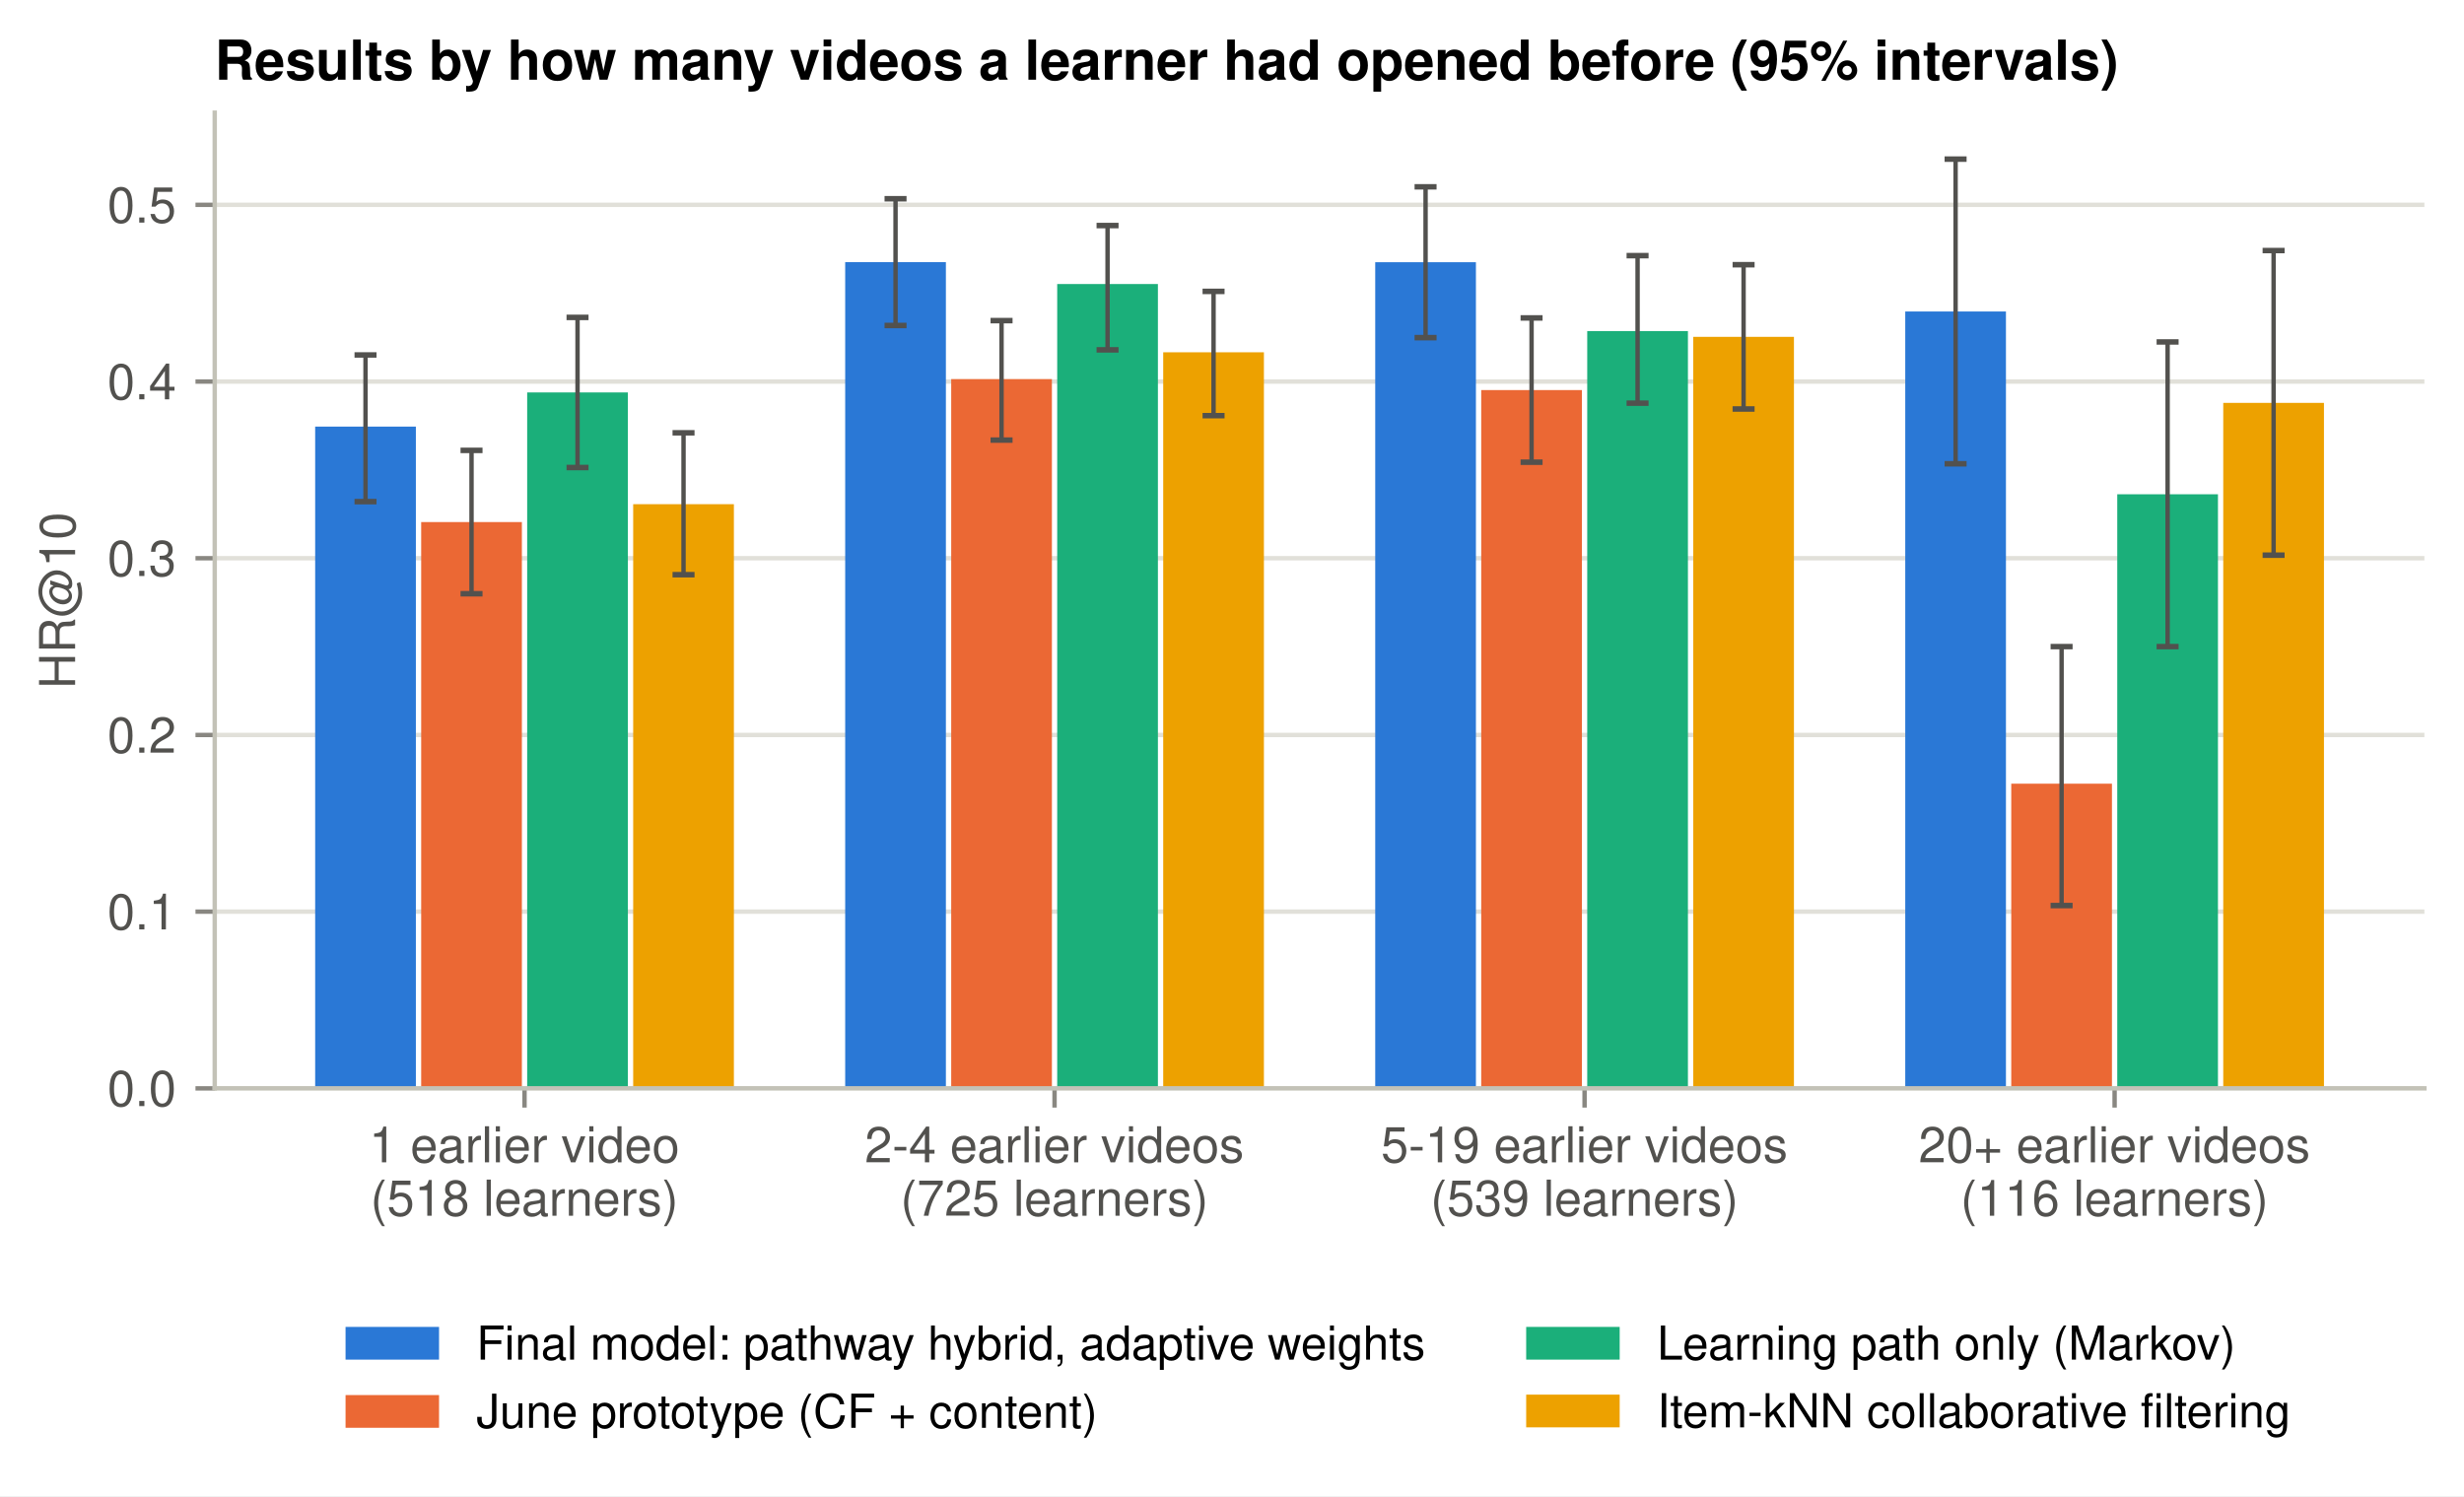
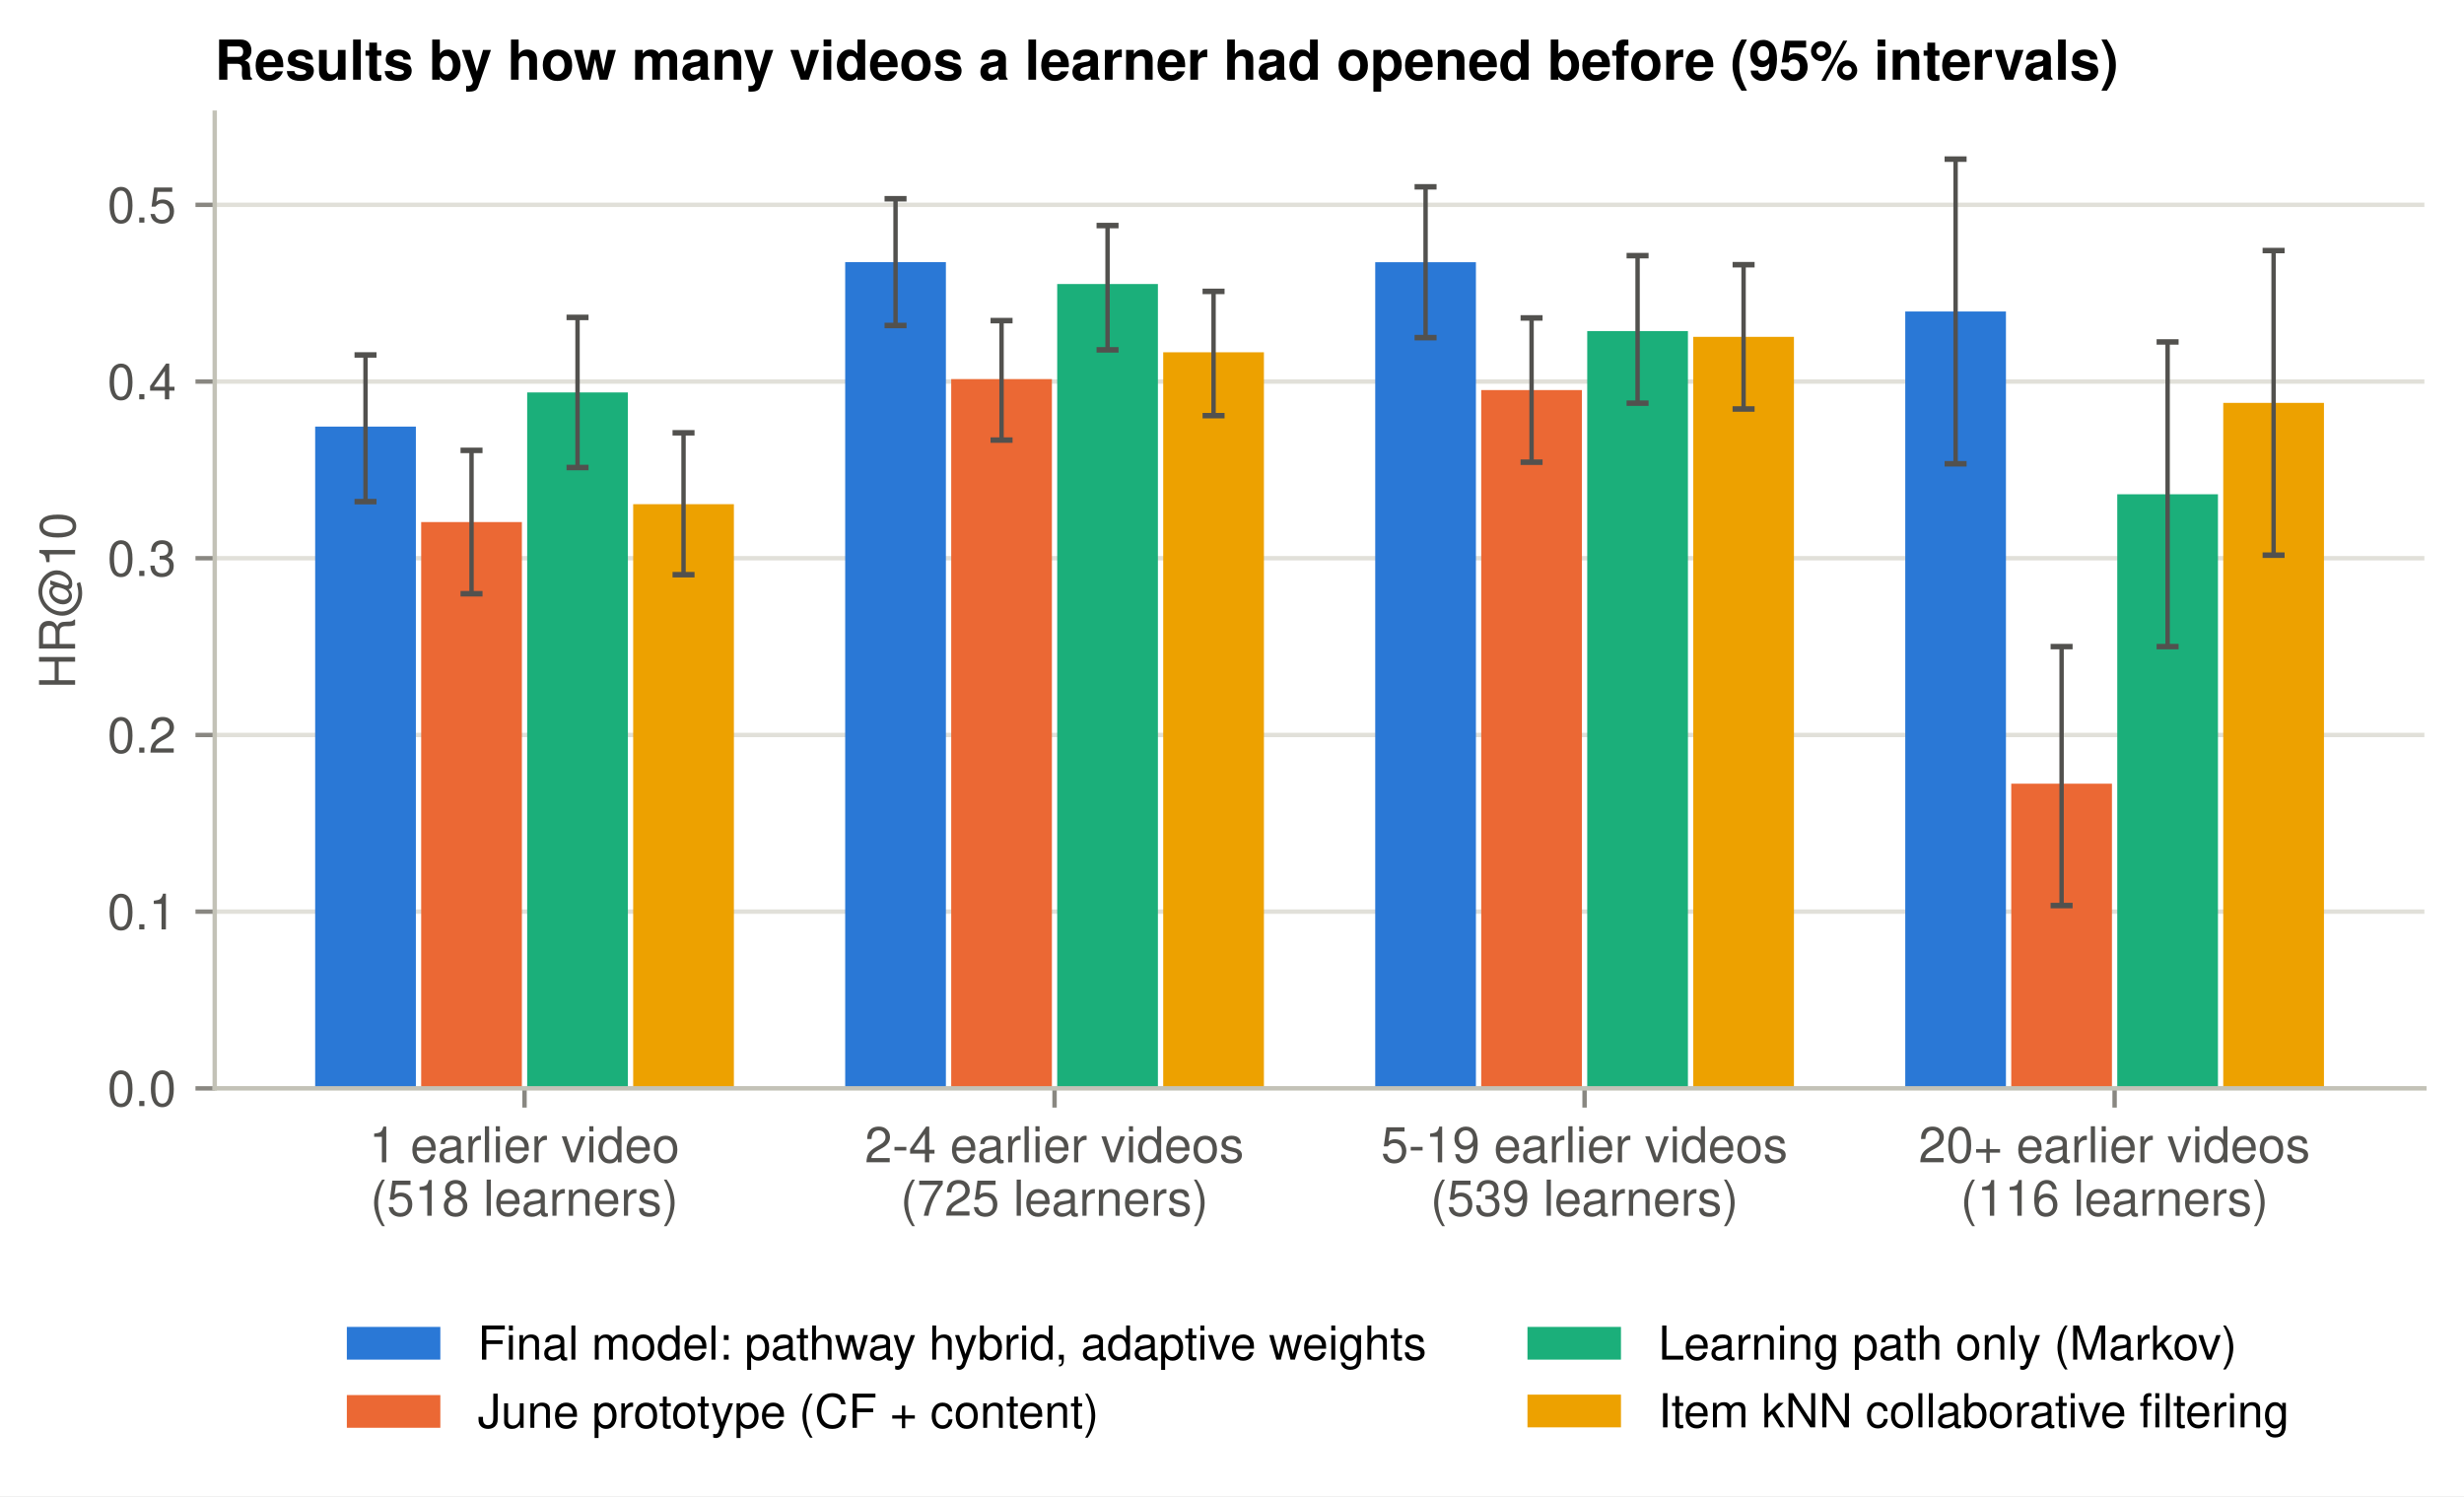
<svg xmlns="http://www.w3.org/2000/svg" xmlns:xlink="http://www.w3.org/1999/xlink" width="448.002pt" height="272.044pt" viewBox="0 0 448.002 272.044" version="1.1">
  <defs>
    <style type="text/css">*{stroke-linejoin: round; stroke-linecap: butt}</style>
  </defs>
  <g id="figure_1">
    <g id="patch_1">
      <path d="M 0 272.044  L 448.002 272.044  L 448.002 0  L 0 0  z " style="fill: #ffffff" />
    </g>
    <g id="axes_1">
      <g id="patch_2">
        <path d="M 39.042 197.899  L 440.802 197.899  L 440.802 20.491  L 39.042 20.491  z " style="fill: #ffffff" />
      </g>
      <g id="matplotlib.axis_1">
        <g id="xtick_1">
          <g id="line2d_1">
            <defs>
              <path id="m954afa2de4" d="M 0 0  L 0 3.5  " style="stroke: #898781; stroke-width: 0.8" />
            </defs>
            <g>
              <use xlink:href="#m954afa2de4" x="95.369" y="197.899" style="fill: #898781; stroke: #898781; stroke-width: 0.8" />
            </g>
          </g>
          <g id="text_1">
            <text style="font-size: 9px; font-family: 'Helvetica', 'Arial', 'DejaVu Sans'; fill: #52514e" transform="translate(67.10586 211.3547)">1 earlier video</text>
            <text style="font-size: 9px; font-family: 'Helvetica', 'Arial', 'DejaVu Sans'; fill: #52514e" transform="translate(67.35899 221.0573)">(518 learners)</text>
          </g>
        </g>
        <g id="xtick_2">
          <g id="line2d_2">
            <g>
              <use xlink:href="#m954afa2de4" x="191.738" y="197.899" style="fill: #898781; stroke: #898781; stroke-width: 0.8" />
            </g>
          </g>
          <g id="text_2">
            <text style="font-size: 9px; font-family: 'Helvetica', 'Arial', 'DejaVu Sans'; fill: #52514e" transform="translate(157.2235 211.3547)">2-4 earlier videos</text>
            <text style="font-size: 9px; font-family: 'Helvetica', 'Arial', 'DejaVu Sans'; fill: #52514e" transform="translate(163.7274 221.0573)">(725 learners)</text>
          </g>
        </g>
        <g id="xtick_3">
          <g id="line2d_3">
            <g>
              <use xlink:href="#m954afa2de4" x="288.106" y="197.899" style="fill: #898781; stroke: #898781; stroke-width: 0.8" />
            </g>
          </g>
          <g id="text_3">
            <text style="font-size: 9px; font-family: 'Helvetica', 'Arial', 'DejaVu Sans'; fill: #52514e" transform="translate(251.0895 211.3547)">5-19 earlier videos</text>
            <text style="font-size: 9px; font-family: 'Helvetica', 'Arial', 'DejaVu Sans'; fill: #52514e" transform="translate(260.0959 221.0573)">(539 learners)</text>
          </g>
        </g>
        <g id="xtick_4">
          <g id="line2d_4">
            <g>
              <use xlink:href="#m954afa2de4" x="384.475" y="197.899" style="fill: #898781; stroke: #898781; stroke-width: 0.8" />
            </g>
          </g>
          <g id="text_4">
            <text style="font-size: 9px; font-family: 'Helvetica', 'Arial', 'DejaVu Sans'; fill: #52514e" transform="translate(348.8305 211.3547)">20+ earlier videos</text>
            <text style="font-size: 9px; font-family: 'Helvetica', 'Arial', 'DejaVu Sans'; fill: #52514e" transform="translate(356.4643 221.0573)">(116 learners)</text>
          </g>
        </g>
      </g>
      <g id="matplotlib.axis_2">
        <g id="ytick_1">
          <g id="line2d_5">
            <path d="M 39.042 197.899  L 440.802 197.899  " clip-path="url(#p7c0dc7aa4a)" style="fill: none; stroke: #e1e0d9; stroke-width: 0.8; stroke-linecap: round" />
          </g>
          <g id="line2d_6">
            <defs>
              <path id="m45e60ed971" d="M 0 0  L -3.5 0  " style="stroke: #898781; stroke-width: 0.8" />
            </defs>
            <g>
              <use xlink:href="#m45e60ed971" x="39.042" y="197.899" style="fill: #898781; stroke: #898781; stroke-width: 0.8" />
            </g>
          </g>
          <g id="text_5">
            <text style="font-size: 9px; font-family: 'Helvetica', 'Arial', 'DejaVu Sans'; text-anchor: end; fill: #52514e" x="32.042" y="201.127" transform="rotate(-0 32.04203 201.1267)">0.0</text>
          </g>
        </g>
        <g id="ytick_2">
          <g id="line2d_7">
            <path d="M 39.042 165.769  L 440.802 165.769  " clip-path="url(#p7c0dc7aa4a)" style="fill: none; stroke: #e1e0d9; stroke-width: 0.8; stroke-linecap: round" />
          </g>
          <g id="line2d_8">
            <g>
              <use xlink:href="#m45e60ed971" x="39.042" y="165.769" style="fill: #898781; stroke: #898781; stroke-width: 0.8" />
            </g>
          </g>
          <g id="text_6">
            <text style="font-size: 9px; font-family: 'Helvetica', 'Arial', 'DejaVu Sans'; text-anchor: end; fill: #52514e" x="32.042" y="168.997" transform="rotate(-0 32.04203 168.9966)">0.1</text>
          </g>
        </g>
        <g id="ytick_3">
          <g id="line2d_9">
            <path d="M 39.042 133.638  L 440.802 133.638  " clip-path="url(#p7c0dc7aa4a)" style="fill: none; stroke: #e1e0d9; stroke-width: 0.8; stroke-linecap: round" />
          </g>
          <g id="line2d_10">
            <g>
              <use xlink:href="#m45e60ed971" x="39.042" y="133.638" style="fill: #898781; stroke: #898781; stroke-width: 0.8" />
            </g>
          </g>
          <g id="text_7">
            <text style="font-size: 9px; font-family: 'Helvetica', 'Arial', 'DejaVu Sans'; text-anchor: end; fill: #52514e" x="32.042" y="136.866" transform="rotate(-0 32.04203 136.8665)">0.2</text>
          </g>
        </g>
        <g id="ytick_4">
          <g id="line2d_11">
            <path d="M 39.042 101.508  L 440.802 101.508  " clip-path="url(#p7c0dc7aa4a)" style="fill: none; stroke: #e1e0d9; stroke-width: 0.8; stroke-linecap: round" />
          </g>
          <g id="line2d_12">
            <g>
              <use xlink:href="#m45e60ed971" x="39.042" y="101.508" style="fill: #898781; stroke: #898781; stroke-width: 0.8" />
            </g>
          </g>
          <g id="text_8">
            <text style="font-size: 9px; font-family: 'Helvetica', 'Arial', 'DejaVu Sans'; text-anchor: end; fill: #52514e" x="32.042" y="104.736" transform="rotate(-0 32.04203 104.7364)">0.3</text>
          </g>
        </g>
        <g id="ytick_5">
          <g id="line2d_13">
            <path d="M 39.042 69.378  L 440.802 69.378  " clip-path="url(#p7c0dc7aa4a)" style="fill: none; stroke: #e1e0d9; stroke-width: 0.8; stroke-linecap: round" />
          </g>
          <g id="line2d_14">
            <g>
              <use xlink:href="#m45e60ed971" x="39.042" y="69.378" style="fill: #898781; stroke: #898781; stroke-width: 0.8" />
            </g>
          </g>
          <g id="text_9">
            <text style="font-size: 9px; font-family: 'Helvetica', 'Arial', 'DejaVu Sans'; text-anchor: end; fill: #52514e" x="32.042" y="72.606" transform="rotate(-0 32.04203 72.60628)">0.4</text>
          </g>
        </g>
        <g id="ytick_6">
          <g id="line2d_15">
            <path d="M 39.042 37.248  L 440.802 37.248  " clip-path="url(#p7c0dc7aa4a)" style="fill: none; stroke: #e1e0d9; stroke-width: 0.8; stroke-linecap: round" />
          </g>
          <g id="line2d_16">
            <g>
              <use xlink:href="#m45e60ed971" x="39.042" y="37.248" style="fill: #898781; stroke: #898781; stroke-width: 0.8" />
            </g>
          </g>
          <g id="text_10">
            <text style="font-size: 9px; font-family: 'Helvetica', 'Arial', 'DejaVu Sans'; text-anchor: end; fill: #52514e" x="32.042" y="40.476" transform="rotate(-0 32.04203 40.47618)">0.5</text>
          </g>
        </g>
        <g id="text_11">
          <text style="font-size: 9px; font-family: 'Helvetica', 'Arial', 'DejaVu Sans'; text-anchor: middle; fill: #52514e" x="13.656" y="109.195" transform="rotate(-90 13.65609 109.1946)">HR@10</text>
        </g>
      </g>
      <g id="patch_3">
        <path d="M 57.304 197.899  L 75.614 197.899  L 75.614 77.566  L 57.304 77.566  z " clip-path="url(#p7c0dc7aa4a)" style="fill: #2a78d6" />
      </g>
      <g id="patch_4">
        <path d="M 153.672 197.899  L 171.982 197.899  L 171.982 47.663  L 153.672 47.663  z " clip-path="url(#p7c0dc7aa4a)" style="fill: #2a78d6" />
      </g>
      <g id="patch_5">
        <path d="M 250.041 197.899  L 268.351 197.899  L 268.351 47.68  L 250.041 47.68  z " clip-path="url(#p7c0dc7aa4a)" style="fill: #2a78d6" />
      </g>
      <g id="patch_6">
        <path d="M 346.409 197.899  L 364.719 197.899  L 364.719 56.637  L 346.409 56.637  z " clip-path="url(#p7c0dc7aa4a)" style="fill: #2a78d6" />
      </g>
      <g id="patch_7">
        <path d="M 76.578 197.899  L 94.888 197.899  L 94.888 94.933  L 76.578 94.933  z " clip-path="url(#p7c0dc7aa4a)" style="fill: #eb6834" />
      </g>
      <g id="patch_8">
        <path d="M 172.946 197.899  L 191.256 197.899  L 191.256 68.935  L 172.946 68.935  z " clip-path="url(#p7c0dc7aa4a)" style="fill: #eb6834" />
      </g>
      <g id="patch_9">
        <path d="M 269.314 197.899  L 287.624 197.899  L 287.624 70.928  L 269.314 70.928  z " clip-path="url(#p7c0dc7aa4a)" style="fill: #eb6834" />
      </g>
      <g id="patch_10">
        <path d="M 365.683 197.899  L 383.993 197.899  L 383.993 142.502  L 365.683 142.502  z " clip-path="url(#p7c0dc7aa4a)" style="fill: #eb6834" />
      </g>
      <g id="patch_11">
        <path d="M 95.851 197.899  L 114.161 197.899  L 114.161 71.363  L 95.851 71.363  z " clip-path="url(#p7c0dc7aa4a)" style="fill: #1baf7a" />
      </g>
      <g id="patch_12">
        <path d="M 192.22 197.899  L 210.53 197.899  L 210.53 51.651  L 192.22 51.651  z " clip-path="url(#p7c0dc7aa4a)" style="fill: #1baf7a" />
      </g>
      <g id="patch_13">
        <path d="M 288.588 197.899  L 306.898 197.899  L 306.898 60.198  L 288.588 60.198  z " clip-path="url(#p7c0dc7aa4a)" style="fill: #1baf7a" />
      </g>
      <g id="patch_14">
        <path d="M 384.957 197.899  L 403.267 197.899  L 403.267 89.875  L 384.957 89.875  z " clip-path="url(#p7c0dc7aa4a)" style="fill: #1baf7a" />
      </g>
      <g id="patch_15">
        <path d="M 115.125 197.899  L 133.435 197.899  L 133.435 91.676  L 115.125 91.676  z " clip-path="url(#p7c0dc7aa4a)" style="fill: #eda100" />
      </g>
      <g id="patch_16">
        <path d="M 211.493 197.899  L 229.803 197.899  L 229.803 64.06  L 211.493 64.06  z " clip-path="url(#p7c0dc7aa4a)" style="fill: #eda100" />
      </g>
      <g id="patch_17">
        <path d="M 307.862 197.899  L 326.172 197.899  L 326.172 61.253  L 307.862 61.253  z " clip-path="url(#p7c0dc7aa4a)" style="fill: #eda100" />
      </g>
      <g id="patch_18">
        <path d="M 404.23 197.899  L 422.54 197.899  L 422.54 73.256  L 404.23 73.256  z " clip-path="url(#p7c0dc7aa4a)" style="fill: #eda100" />
      </g>
      <g id="LineCollection_1">
        <path d="M 66.459 91.212  L 66.459 64.54  " clip-path="url(#p7c0dc7aa4a)" style="fill: none; stroke: #52514e; stroke-width: 0.8" />
        <path d="M 162.827 59.185  L 162.827 36.14  " clip-path="url(#p7c0dc7aa4a)" style="fill: none; stroke: #52514e; stroke-width: 0.8" />
        <path d="M 259.196 61.39  L 259.196 33.97  " clip-path="url(#p7c0dc7aa4a)" style="fill: none; stroke: #52514e; stroke-width: 0.8" />
        <path d="M 355.564 84.335  L 355.564 28.939  " clip-path="url(#p7c0dc7aa4a)" style="fill: none; stroke: #52514e; stroke-width: 0.8" />
      </g>
      <g id="line2d_17">
        <defs>
          <path id="md156456c8d" d="M 2 0  L -2 -0  " style="stroke: #52514e" />
        </defs>
        <g clip-path="url(#p7c0dc7aa4a)">
          <use xlink:href="#md156456c8d" x="66.459" y="91.212" style="fill: #52514e; stroke: #52514e" />
          <use xlink:href="#md156456c8d" x="162.827" y="59.185" style="fill: #52514e; stroke: #52514e" />
          <use xlink:href="#md156456c8d" x="259.196" y="61.39" style="fill: #52514e; stroke: #52514e" />
          <use xlink:href="#md156456c8d" x="355.564" y="84.335" style="fill: #52514e; stroke: #52514e" />
        </g>
      </g>
      <g id="line2d_18">
        <g clip-path="url(#p7c0dc7aa4a)">
          <use xlink:href="#md156456c8d" x="66.459" y="64.54" style="fill: #52514e; stroke: #52514e" />
          <use xlink:href="#md156456c8d" x="162.827" y="36.14" style="fill: #52514e; stroke: #52514e" />
          <use xlink:href="#md156456c8d" x="259.196" y="33.97" style="fill: #52514e; stroke: #52514e" />
          <use xlink:href="#md156456c8d" x="355.564" y="28.939" style="fill: #52514e; stroke: #52514e" />
        </g>
      </g>
      <g id="LineCollection_2">
        <path d="M 85.733 107.959  L 85.733 81.892  " clip-path="url(#p7c0dc7aa4a)" style="fill: none; stroke: #52514e; stroke-width: 0.8" />
        <path d="M 182.101 80.025  L 182.101 58.299  " clip-path="url(#p7c0dc7aa4a)" style="fill: none; stroke: #52514e; stroke-width: 0.8" />
        <path d="M 278.469 84.042  L 278.469 57.814  " clip-path="url(#p7c0dc7aa4a)" style="fill: none; stroke: #52514e; stroke-width: 0.8" />
        <path d="M 374.838 164.661  L 374.838 117.573  " clip-path="url(#p7c0dc7aa4a)" style="fill: none; stroke: #52514e; stroke-width: 0.8" />
      </g>
      <g id="line2d_19">
        <g clip-path="url(#p7c0dc7aa4a)">
          <use xlink:href="#md156456c8d" x="85.733" y="107.959" style="fill: #52514e; stroke: #52514e" />
          <use xlink:href="#md156456c8d" x="182.101" y="80.025" style="fill: #52514e; stroke: #52514e" />
          <use xlink:href="#md156456c8d" x="278.469" y="84.042" style="fill: #52514e; stroke: #52514e" />
          <use xlink:href="#md156456c8d" x="374.838" y="164.661" style="fill: #52514e; stroke: #52514e" />
        </g>
      </g>
      <g id="line2d_20">
        <g clip-path="url(#p7c0dc7aa4a)">
          <use xlink:href="#md156456c8d" x="85.733" y="81.892" style="fill: #52514e; stroke: #52514e" />
          <use xlink:href="#md156456c8d" x="182.101" y="58.299" style="fill: #52514e; stroke: #52514e" />
          <use xlink:href="#md156456c8d" x="278.469" y="57.814" style="fill: #52514e; stroke: #52514e" />
          <use xlink:href="#md156456c8d" x="374.838" y="117.573" style="fill: #52514e; stroke: #52514e" />
        </g>
      </g>
      <g id="LineCollection_3">
        <path d="M 105.006 85.009  L 105.006 57.717  " clip-path="url(#p7c0dc7aa4a)" style="fill: none; stroke: #52514e; stroke-width: 0.8" />
        <path d="M 201.375 63.617  L 201.375 41.015  " clip-path="url(#p7c0dc7aa4a)" style="fill: none; stroke: #52514e; stroke-width: 0.8" />
        <path d="M 297.743 73.313  L 297.743 46.488  " clip-path="url(#p7c0dc7aa4a)" style="fill: none; stroke: #52514e; stroke-width: 0.8" />
        <path d="M 394.112 117.573  L 394.112 62.177  " clip-path="url(#p7c0dc7aa4a)" style="fill: none; stroke: #52514e; stroke-width: 0.8" />
      </g>
      <g id="line2d_21">
        <g clip-path="url(#p7c0dc7aa4a)">
          <use xlink:href="#md156456c8d" x="105.006" y="85.009" style="fill: #52514e; stroke: #52514e" />
          <use xlink:href="#md156456c8d" x="201.375" y="63.617" style="fill: #52514e; stroke: #52514e" />
          <use xlink:href="#md156456c8d" x="297.743" y="73.313" style="fill: #52514e; stroke: #52514e" />
          <use xlink:href="#md156456c8d" x="394.112" y="117.573" style="fill: #52514e; stroke: #52514e" />
        </g>
      </g>
      <g id="line2d_22">
        <g clip-path="url(#p7c0dc7aa4a)">
          <use xlink:href="#md156456c8d" x="105.006" y="57.717" style="fill: #52514e; stroke: #52514e" />
          <use xlink:href="#md156456c8d" x="201.375" y="41.015" style="fill: #52514e; stroke: #52514e" />
          <use xlink:href="#md156456c8d" x="297.743" y="46.488" style="fill: #52514e; stroke: #52514e" />
          <use xlink:href="#md156456c8d" x="394.112" y="62.177" style="fill: #52514e; stroke: #52514e" />
        </g>
      </g>
      <g id="LineCollection_4">
        <path d="M 124.28 104.495  L 124.28 78.699  " clip-path="url(#p7c0dc7aa4a)" style="fill: none; stroke: #52514e; stroke-width: 0.8" />
        <path d="M 220.648 75.583  L 220.648 52.981  " clip-path="url(#p7c0dc7aa4a)" style="fill: none; stroke: #52514e; stroke-width: 0.8" />
        <path d="M 317.017 74.371  L 317.017 48.135  " clip-path="url(#p7c0dc7aa4a)" style="fill: none; stroke: #52514e; stroke-width: 0.8" />
        <path d="M 413.385 100.954  L 413.385 45.558  " clip-path="url(#p7c0dc7aa4a)" style="fill: none; stroke: #52514e; stroke-width: 0.8" />
      </g>
      <g id="line2d_23">
        <g clip-path="url(#p7c0dc7aa4a)">
          <use xlink:href="#md156456c8d" x="124.28" y="104.495" style="fill: #52514e; stroke: #52514e" />
          <use xlink:href="#md156456c8d" x="220.648" y="75.583" style="fill: #52514e; stroke: #52514e" />
          <use xlink:href="#md156456c8d" x="317.017" y="74.371" style="fill: #52514e; stroke: #52514e" />
          <use xlink:href="#md156456c8d" x="413.385" y="100.954" style="fill: #52514e; stroke: #52514e" />
        </g>
      </g>
      <g id="line2d_24">
        <g clip-path="url(#p7c0dc7aa4a)">
          <use xlink:href="#md156456c8d" x="124.28" y="78.699" style="fill: #52514e; stroke: #52514e" />
          <use xlink:href="#md156456c8d" x="220.648" y="52.981" style="fill: #52514e; stroke: #52514e" />
          <use xlink:href="#md156456c8d" x="317.017" y="48.135" style="fill: #52514e; stroke: #52514e" />
          <use xlink:href="#md156456c8d" x="413.385" y="45.558" style="fill: #52514e; stroke: #52514e" />
        </g>
      </g>
      <g id="patch_19">
        <path d="M 39.042 197.899  L 39.042 20.491  " style="fill: none; stroke: #c3c2b7; stroke-width: 0.8; stroke-linejoin: miter; stroke-linecap: square" />
      </g>
      <g id="patch_20">
        <path d="M 39.042 197.899  L 440.802 197.899  " style="fill: none; stroke: #c3c2b7; stroke-width: 0.8; stroke-linejoin: miter; stroke-linecap: square" />
      </g>
      <g id="text_12">
        <text style="font-weight: 700; font-size: 10px; font-family: 'Helvetica', 'Arial', 'DejaVu Sans'; text-anchor: start" x="39.042" y="14.491" transform="rotate(-0 39.04203 14.49062)">Results by how many videos a learner had opened before (95% intervals)</text>
      </g>
      <g id="legend_1">
        <g id="patch_21">
-           <path d="M 62.828 247.227  L 79.828 247.227  L 79.828 241.277  L 62.828 241.277  z " style="fill: #2a78d6" />
+           <path d="M 63.062 247.227  L 80.062 247.227  L 80.062 241.277  L 63.062 241.277  z " style="fill: #2a78d6" />
        </g>
        <g id="text_13">
-           <text style="font-size: 8.5px; font-family: 'Helvetica', 'Arial', 'DejaVu Sans'; text-anchor: start" x="86.628" y="247.227" transform="rotate(-0 86.62785 247.2273)">Final model: pathway hybrid, adaptive weights</text>
+           <text style="font-size: 8.5px; font-family: 'Helvetica', 'Arial', 'DejaVu Sans'; text-anchor: start" x="86.862" y="247.227" transform="rotate(-0 86.86227 247.2273)">Final model: pathway hybrid, adaptive weights</text>
        </g>
        <g id="patch_22">
-           <path d="M 62.828 259.621  L 79.828 259.621  L 79.828 253.671  L 62.828 253.671  z " style="fill: #eb6834" />
+           <path d="M 63.062 259.621  L 80.062 259.621  L 80.062 253.671  L 63.062 253.671  z " style="fill: #eb6834" />
        </g>
        <g id="text_14">
-           <text style="font-size: 8.5px; font-family: 'Helvetica', 'Arial', 'DejaVu Sans'; text-anchor: start" x="86.628" y="259.621" transform="rotate(-0 86.62785 259.6213)">June prototype (CF + content)</text>
+           <text style="font-size: 8.5px; font-family: 'Helvetica', 'Arial', 'DejaVu Sans'; text-anchor: start" x="86.862" y="259.621" transform="rotate(-0 86.86227 259.6213)">June prototype (CF + content)</text>
        </g>
        <g id="patch_23">
-           <path d="M 277.489 247.227  L 294.489 247.227  L 294.489 241.277  L 277.489 241.277  z " style="fill: #1baf7a" />
+           <path d="M 277.723 247.227  L 294.723 247.227  L 294.723 241.277  L 277.723 241.277  z " style="fill: #1baf7a" />
        </g>
        <g id="text_15">
-           <text style="font-size: 8.5px; font-family: 'Helvetica', 'Arial', 'DejaVu Sans'; text-anchor: start" x="301.289" y="247.227" transform="rotate(-0 301.2887 247.2273)">Learning path only (Markov)</text>
+           <text style="font-size: 8.5px; font-family: 'Helvetica', 'Arial', 'DejaVu Sans'; text-anchor: start" x="301.523" y="247.227" transform="rotate(-0 301.5231 247.2273)">Learning path only (Markov)</text>
        </g>
        <g id="patch_24">
-           <path d="M 277.489 259.542  L 294.489 259.542  L 294.489 253.592  L 277.489 253.592  z " style="fill: #eda100" />
+           <path d="M 277.723 259.542  L 294.723 259.542  L 294.723 253.592  L 277.723 253.592  z " style="fill: #eda100" />
        </g>
        <g id="text_16">
-           <text style="font-size: 8.5px; font-family: 'Helvetica', 'Arial', 'DejaVu Sans'; text-anchor: start" x="301.289" y="259.542" transform="rotate(-0 301.2887 259.5416)">Item-kNN collaborative filtering</text>
+           <text style="font-size: 8.5px; font-family: 'Helvetica', 'Arial', 'DejaVu Sans'; text-anchor: start" x="301.523" y="259.542" transform="rotate(-0 301.5231 259.5416)">Item kNN collaborative filtering</text>
        </g>
      </g>
    </g>
  </g>
  <defs>
    <clipPath id="p7c0dc7aa4a">
      <rect x="39.042" y="20.491" width="401.76" height="177.408" />
    </clipPath>
  </defs>
</svg>
